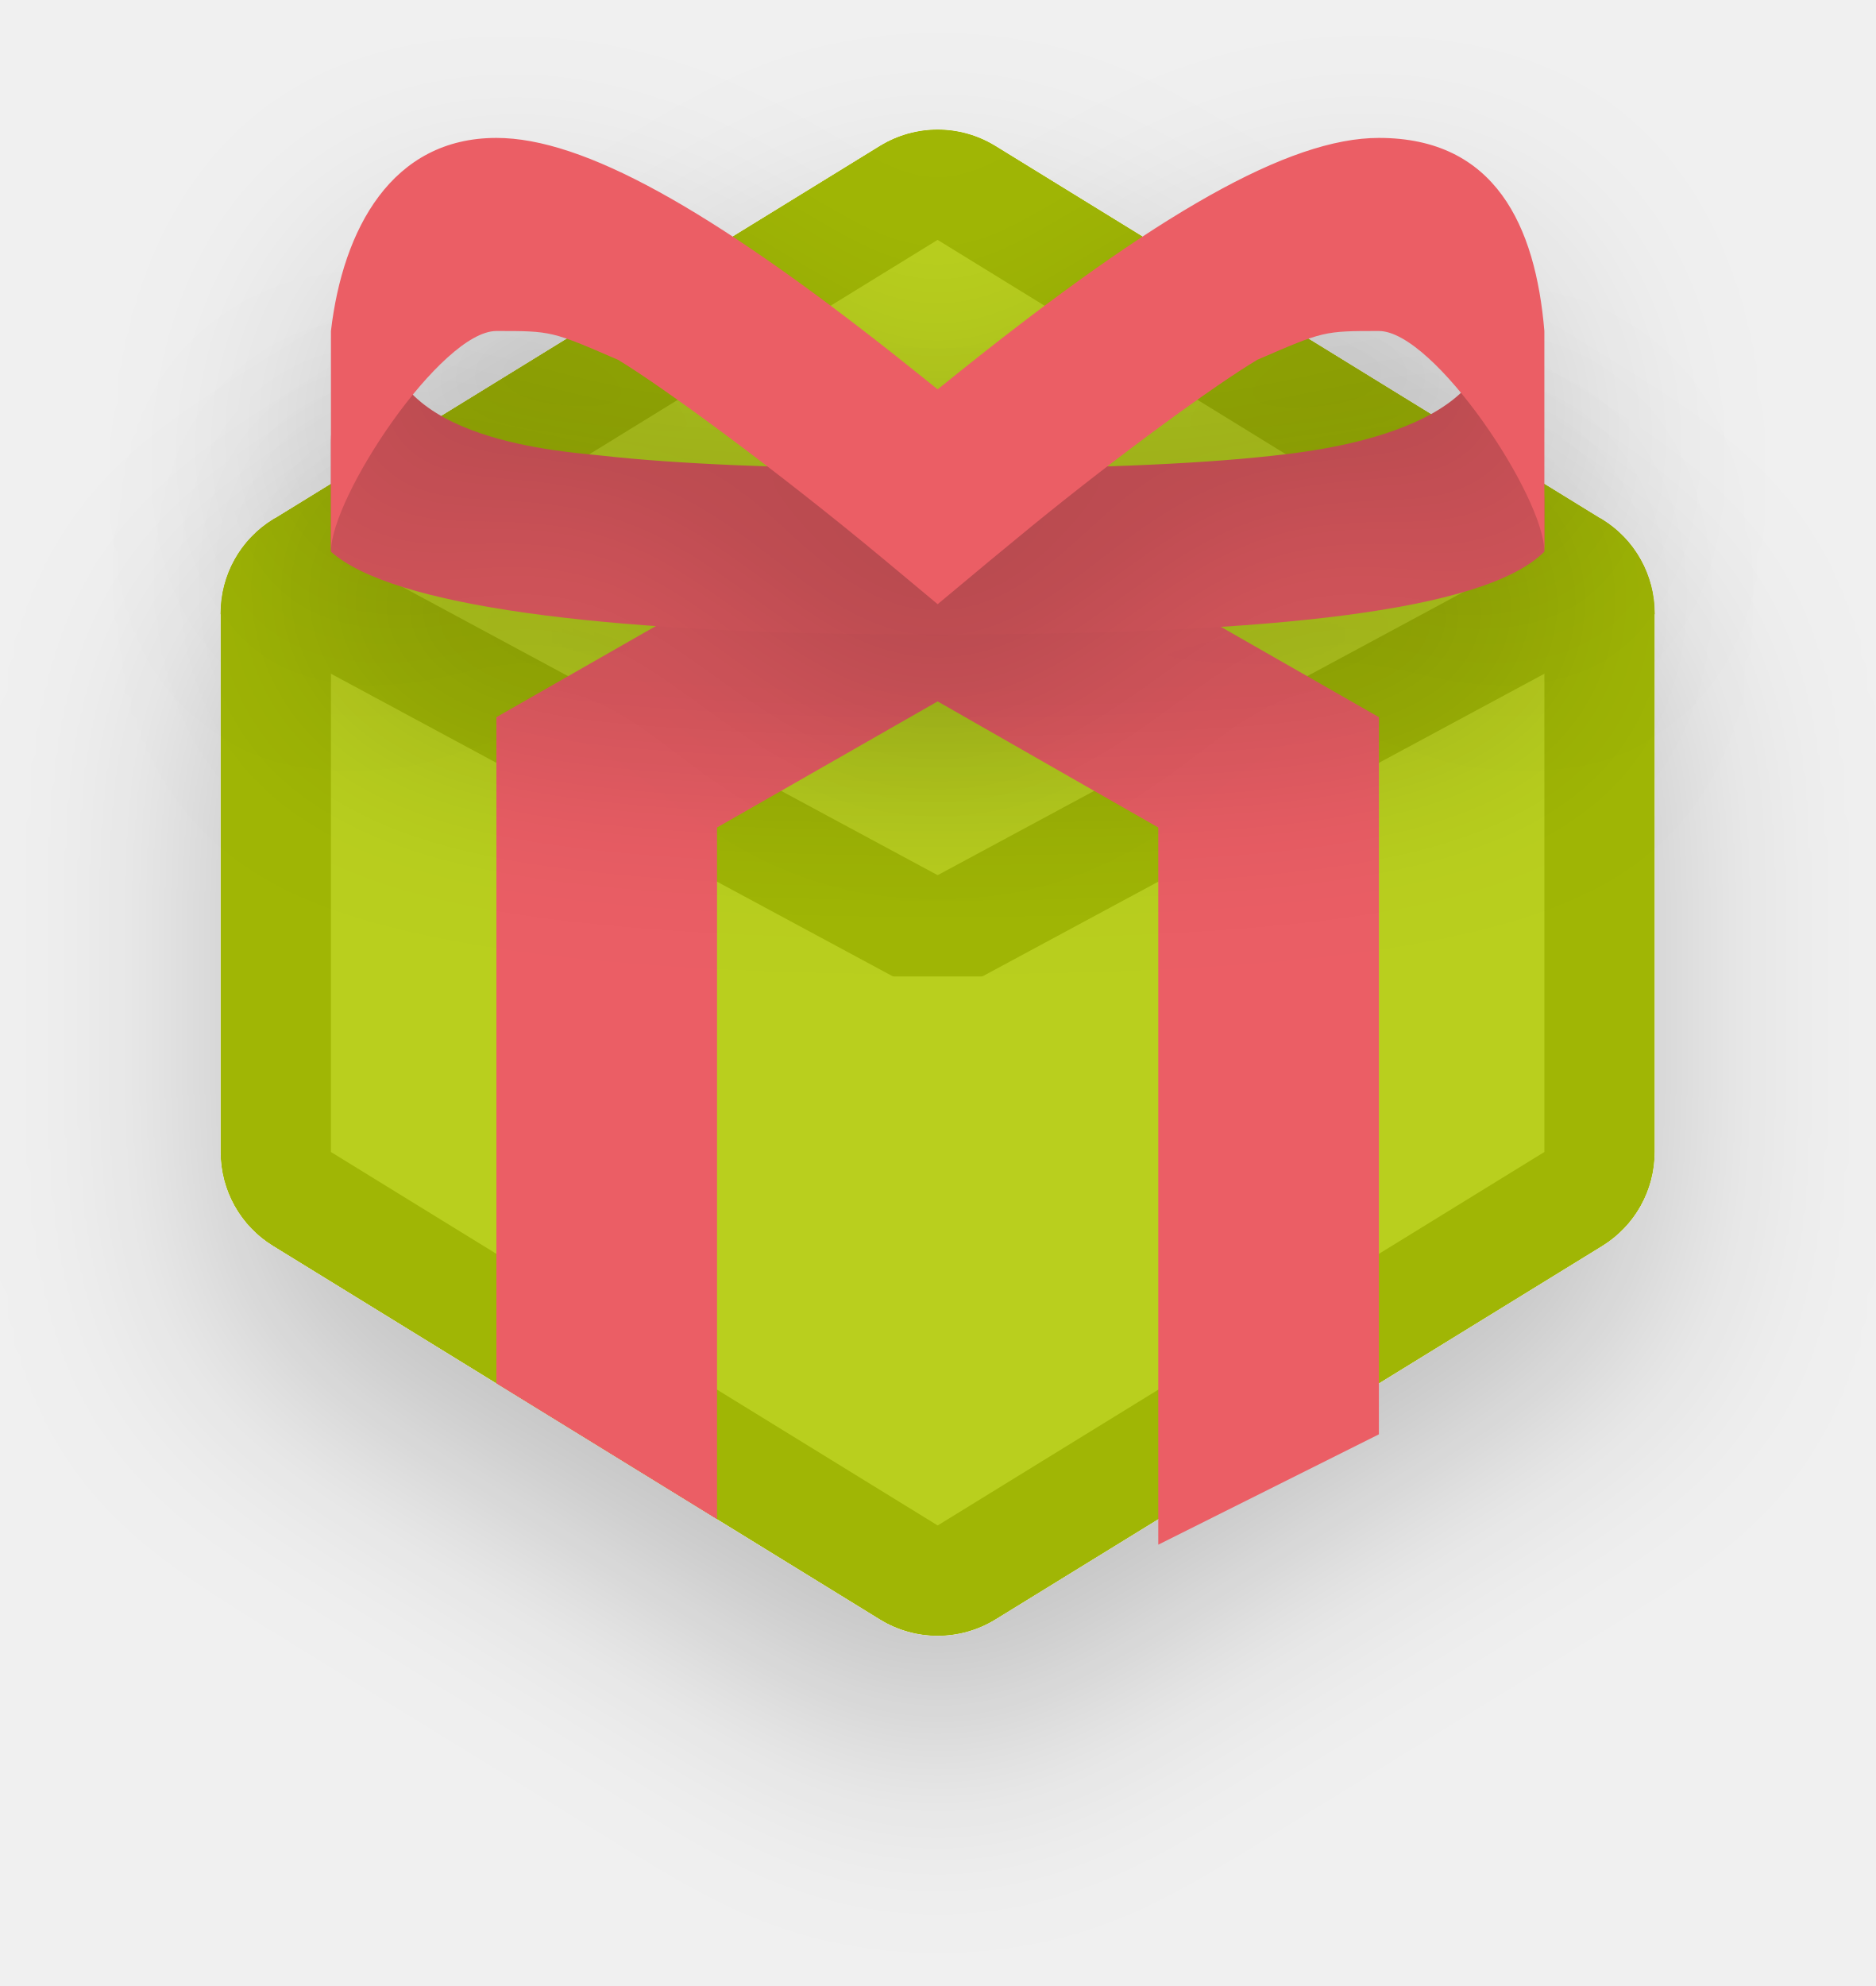
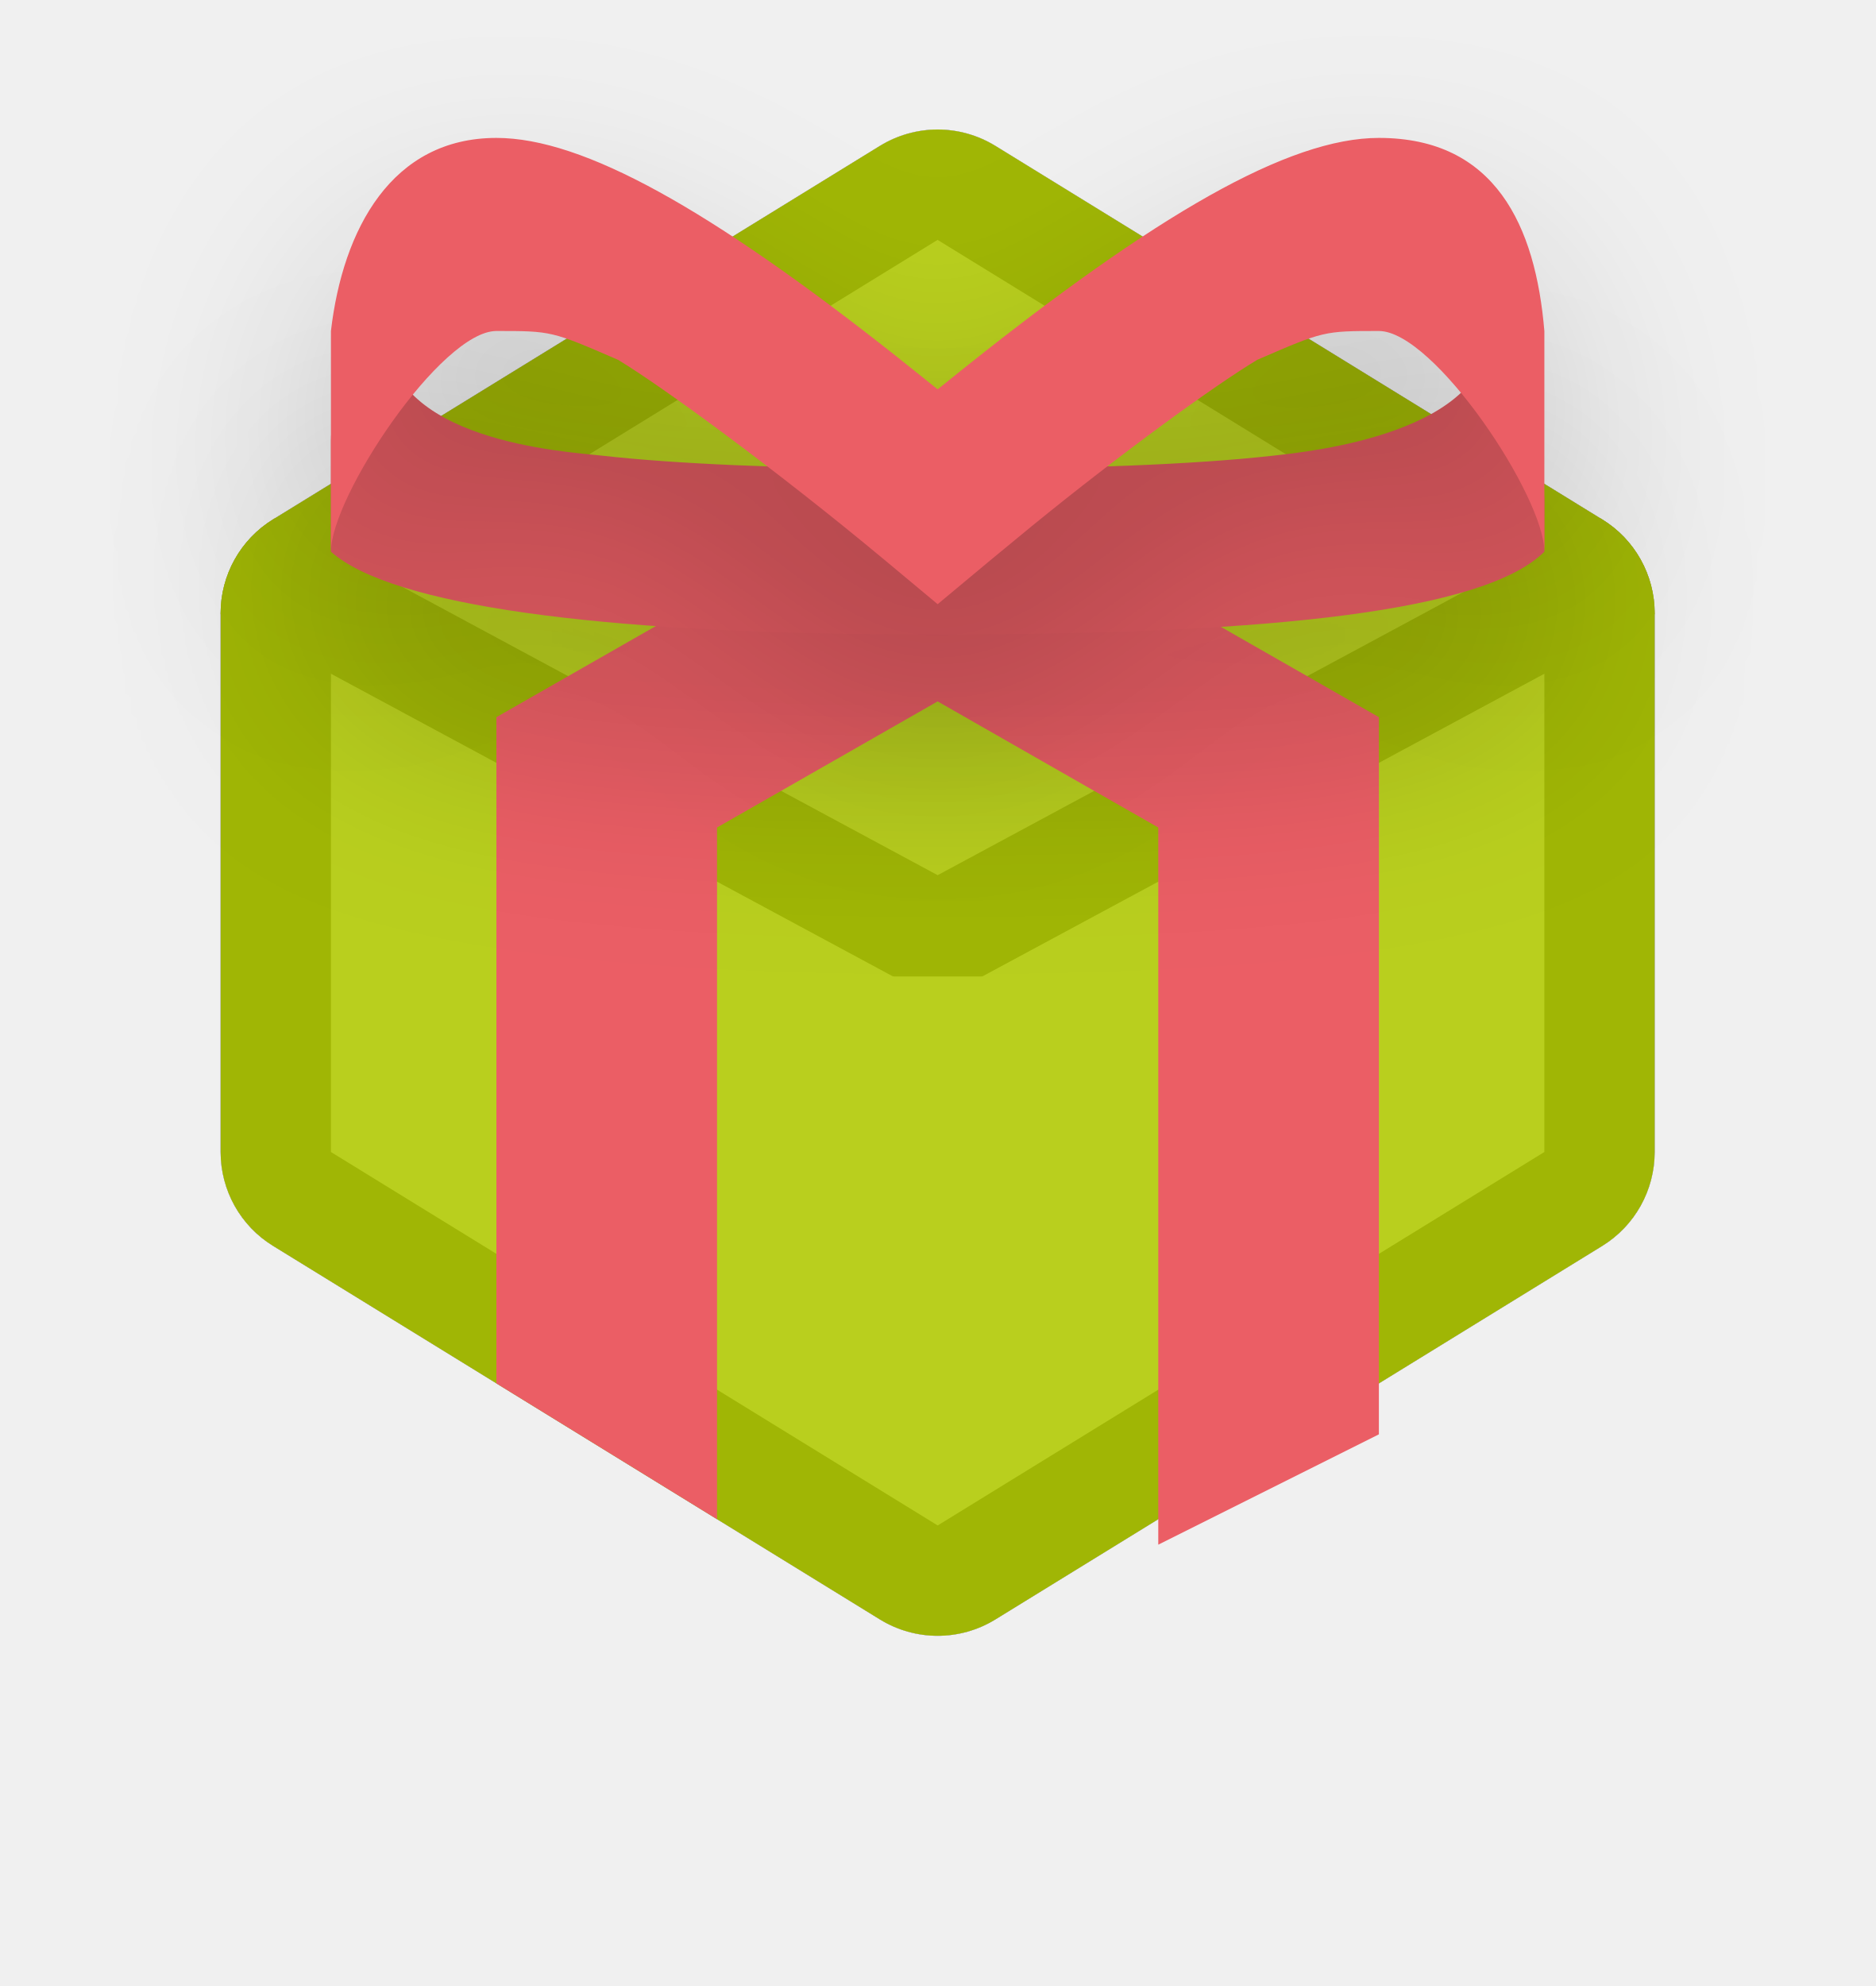
<svg xmlns="http://www.w3.org/2000/svg" xmlns:xlink="http://www.w3.org/1999/xlink" width="34" height="36" viewBox="0 0 34 36">
  <defs>
-     <filter id="9gy1mkjjgb" width="153.8%" height="147.5%" x="-26.9%" y="-16.6%" filterUnits="objectBoundingBox">
-       <feOffset dy="2" in="SourceAlpha" result="shadowOffsetOuter1" />
-       <feGaussianBlur in="shadowOffsetOuter1" result="shadowBlurOuter1" stdDeviation="2" />
-       <feColorMatrix in="shadowBlurOuter1" values="0 0 0 0 0 0 0 0 0 0 0 0 0 0 0 0 0 0 0.2 0" />
-     </filter>
    <filter id="ropq1gbted" width="163.6%" height="342.6%" x="-31.8%" y="-86.6%" filterUnits="objectBoundingBox">
      <feOffset dy="2" in="SourceAlpha" result="shadowOffsetOuter1" />
      <feGaussianBlur in="shadowOffsetOuter1" result="shadowBlurOuter1" stdDeviation="2" />
      <feColorMatrix in="shadowBlurOuter1" values="0 0 0 0 0 0 0 0 0 0 0 0 0 0 0 0 0 0 0.2 0" />
    </filter>
    <filter id="166ggzfdcf" width="163.6%" height="265.6%" x="-31.8%" y="-59.2%" filterUnits="objectBoundingBox">
      <feOffset dy="2" in="SourceAlpha" result="shadowOffsetOuter1" />
      <feGaussianBlur in="shadowOffsetOuter1" result="shadowBlurOuter1" stdDeviation="2" />
      <feColorMatrix in="shadowBlurOuter1" values="0 0 0 0 0 0 0 0 0 0 0 0 0 0 0 0 0 0 0.2 0" />
    </filter>
    <path id="gwd8vpvsfa" d="M25.048 20.586l-11 6.769c-.643.396-1.453.396-2.096 0l-11-6.77C.36 20.223 0 19.578 0 18.883V9.118c0-.695.36-1.34.952-1.704l11-6.769c.643-.396 1.453-.396 2.096 0l11 6.77c.592.363.952 1.008.952 1.703v9.764c0 .695-.36 1.34-.952 1.704z" />
    <path id="uisljms1ze" d="M3 4c0 2 3.237 2.184 3.916 2.26 1.346.149 3.216.23 5.6.239L13 6.5c2.616 0 4.649-.081 6.084-.24C19.764 6.183 23 5.855 23 4c0-1 .647 1.934 1 3v1c-1.076 1.076-4.93 1.484-10.582 1.5l-1.245-.002C6.923 9.467 3.11 8.99 2 8V6c0-1 1-3 1-2z" />
    <path id="ix9g37m7zg" d="M21 .5c2.109 0 2.84 1.592 3 3.5v4c0-1-2-4-3-4s-1 0-2.205.522C18 5 16.337 6.21 14.723 7.524l-.763.628-.96.8-.96-.8C10.088 6.526 8 5 7.205 4.522 6 4 6 4 5 4S2 7 2 8V4C2.217 2.149 3.105.5 5 .5c1.58 0 3.881 1.299 7.23 3.942l.77.615.086-.068C16.696 2.069 19.16.59 20.844.504L21 .5z" />
  </defs>
  <g fill="none" fill-rule="evenodd">
    <g>
      <g>
        <g transform="translate(-191 -9) translate(195 11)">
          <mask id="326ahcq78c" fill="#fff">
            <use xlink:href="#gwd8vpvsfa" />
          </mask>
          <g>
            <use fill="#000" filter="url(#9gy1mkjjgb)" xlink:href="#gwd8vpvsfa" />
            <use fill="#FFF" xlink:href="#gwd8vpvsfa" />
          </g>
          <path fill="#B9CF1E" fill-rule="nonzero" d="M25.048 20.586l-11 6.769c-.643.396-1.453.396-2.096 0l-11-6.77C.36 20.223 0 19.578 0 18.883V9.118c0-.695.36-1.34.952-1.704l11-6.769c.643-.396 1.453-.396 2.096 0l11 6.77c.592.363.952 1.008.952 1.703v9.764c0 .695-.36 1.34-.952 1.704z" mask="url(#326ahcq78c)" />
          <path fill-rule="nonzero" stroke="#A0B605" stroke-width="2" d="M13 1.348c.182 0 .363.05.524.149h0l11 6.769c.296.182.476.504.476.852h0v9.764c0 .348-.18.67-.476.852h0l-11 6.77c-.16.098-.342.148-.524.148s-.363-.05-.524-.149h0l-11-6.769C1.18 19.552 1 19.23 1 18.882h0V9.118c0-.348.18-.67.476-.852h0l11-6.77c.16-.098.342-.148.524-.148z" mask="url(#326ahcq78c)" />
          <path fill-rule="nonzero" stroke="#A0B605" stroke-linecap="round" stroke-width="2" d="M0 8L13 15 26 8" mask="url(#326ahcq78c)" />
          <path fill-rule="nonzero" stroke="#A0B605" stroke-width="2" d="M13 27L13 15" mask="url(#326ahcq78c)" />
          <path fill="#EB5E65" fill-rule="nonzero" d="M5 11L12.034 6.981 17.217 8.304 9 13 9 26 5 24z" mask="url(#326ahcq78c)" />
          <path fill="#EB5E65" fill-rule="nonzero" d="M9.717 11L15.932 7.448 21 8.838 13.717 13 13.717 26 9.717 24z" mask="url(#326ahcq78c)" transform="matrix(-1 0 0 1 30.717 0)" />
        </g>
        <g transform="translate(-191 -9) translate(195 11)">
          <use fill="#000" filter="url(#ropq1gbted)" xlink:href="#uisljms1ze" />
          <use fill="#D4555B" xlink:href="#uisljms1ze" />
        </g>
        <g transform="translate(-191 -9) translate(195 11)">
          <use fill="#000" filter="url(#166ggzfdcf)" xlink:href="#ix9g37m7zg" />
          <use fill="#EB5E65" xlink:href="#ix9g37m7zg" />
        </g>
      </g>
    </g>
  </g>
</svg>
